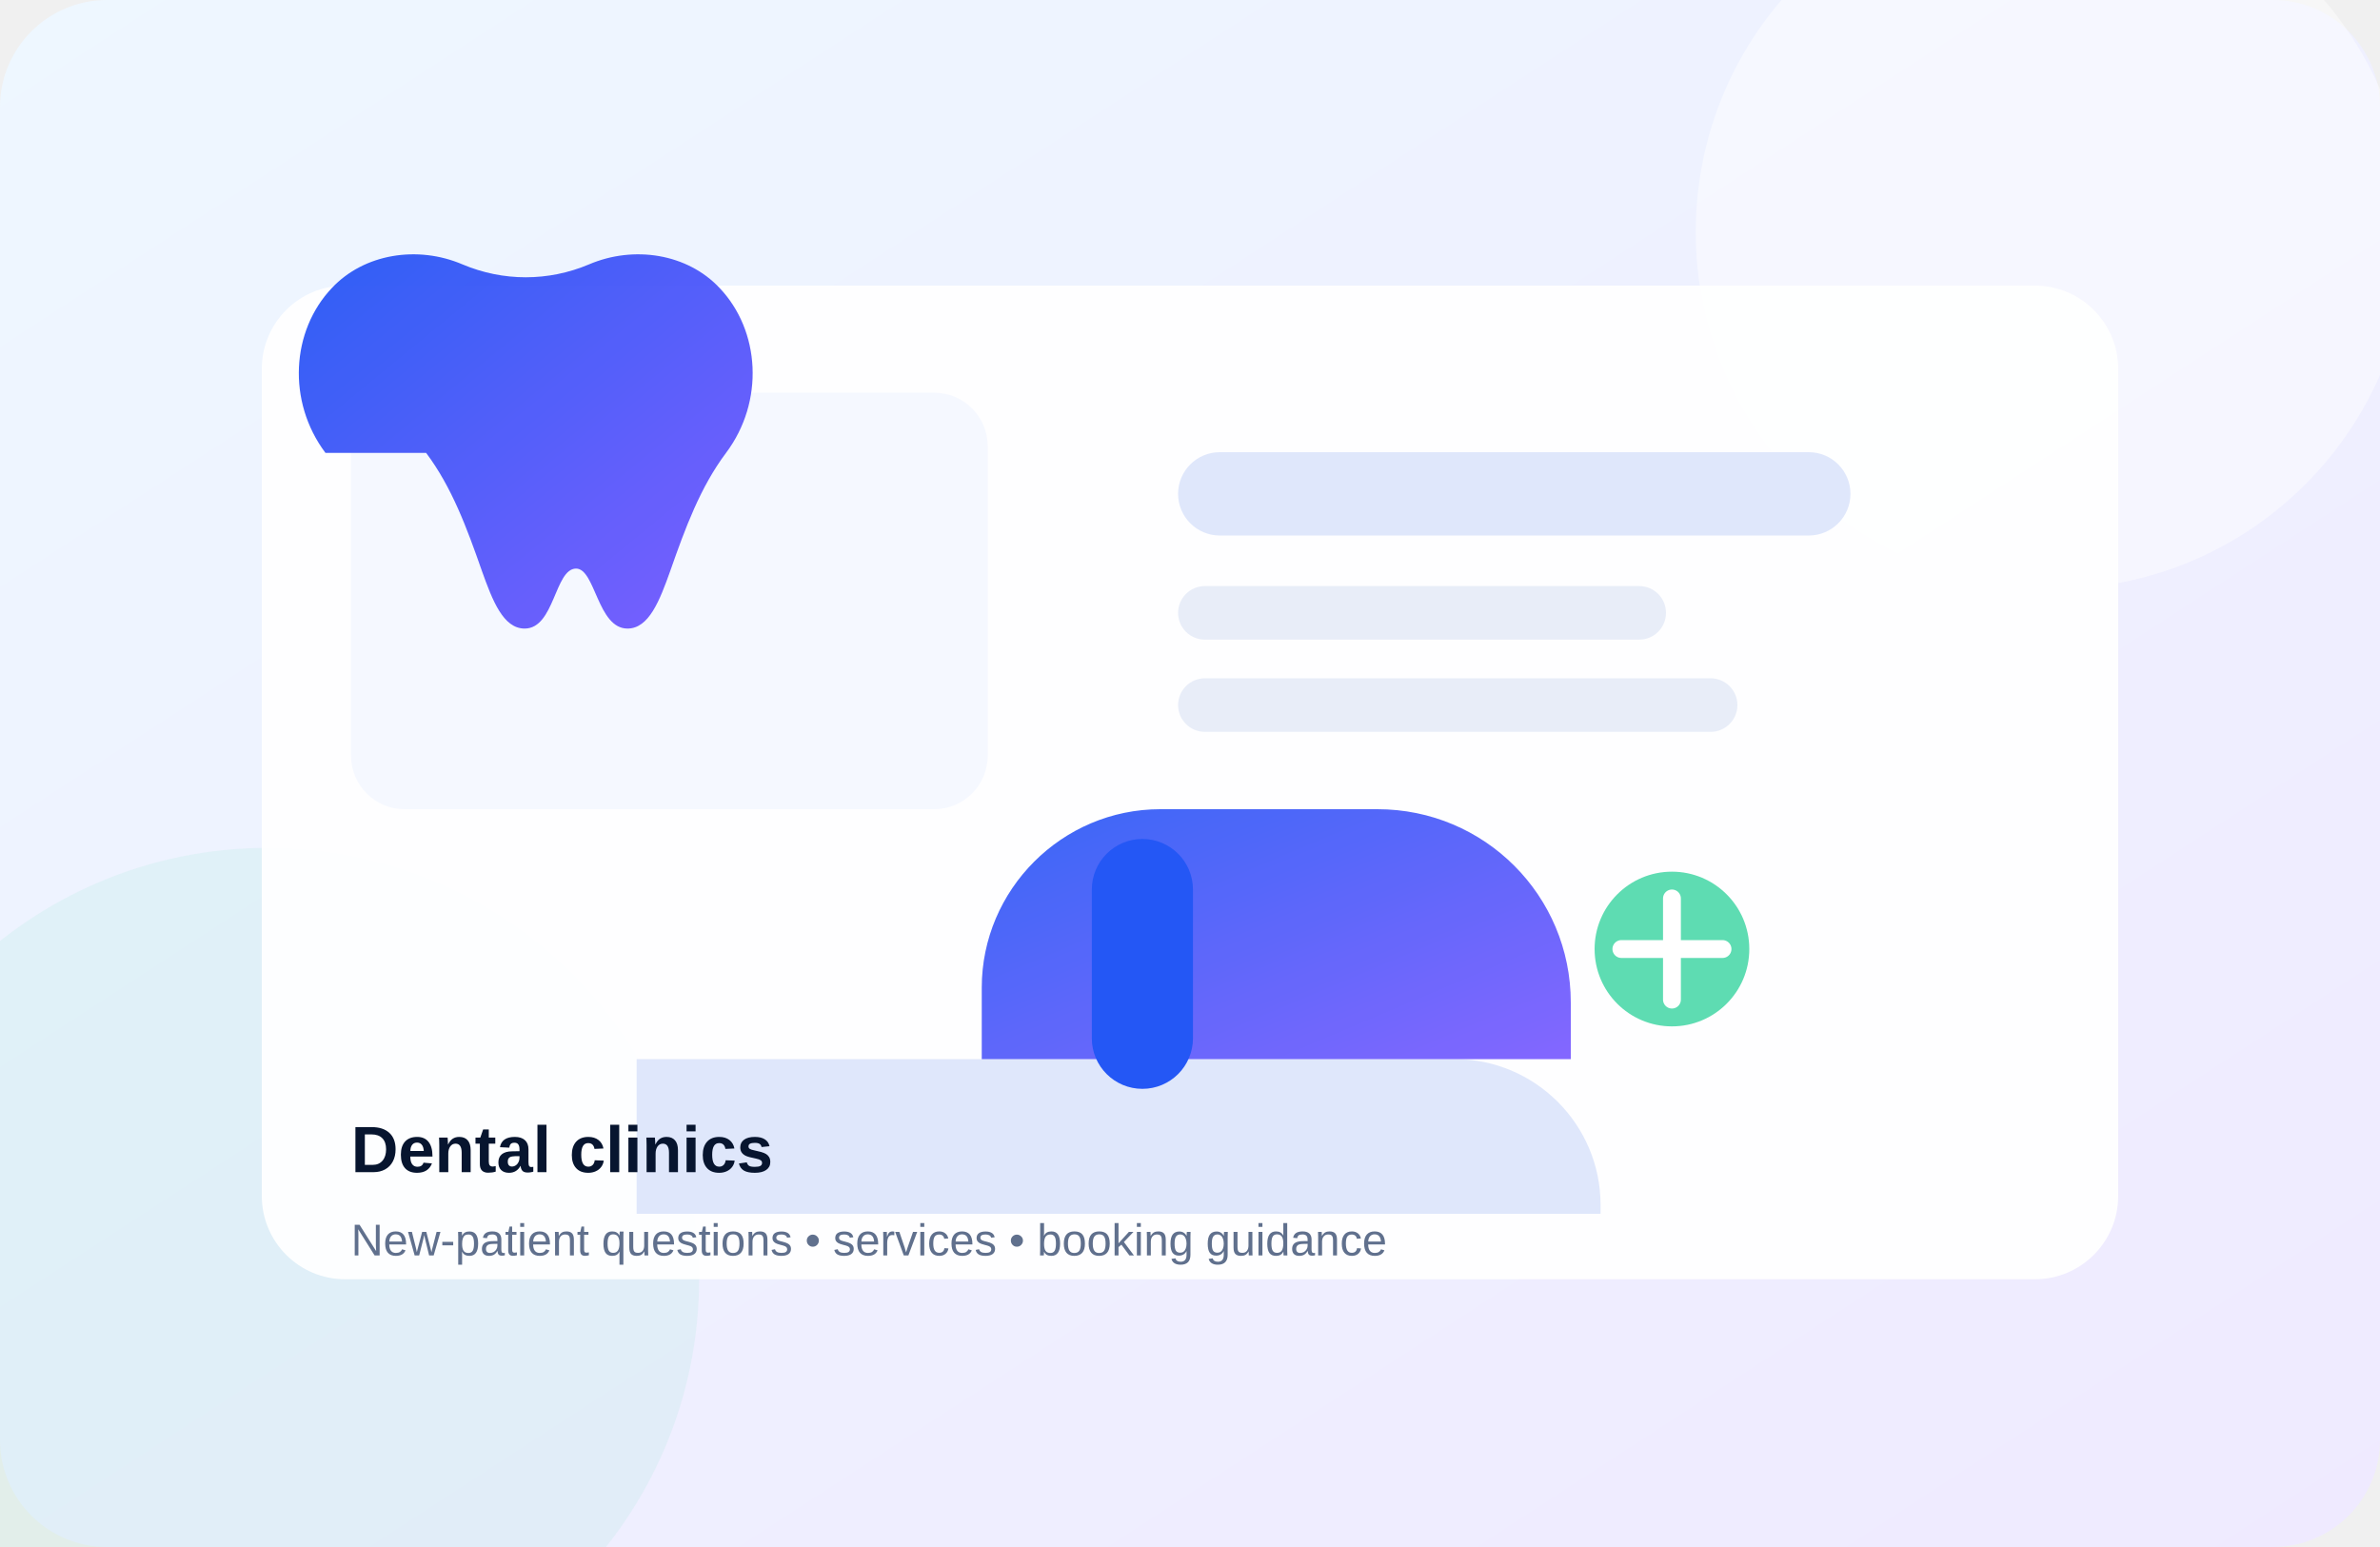
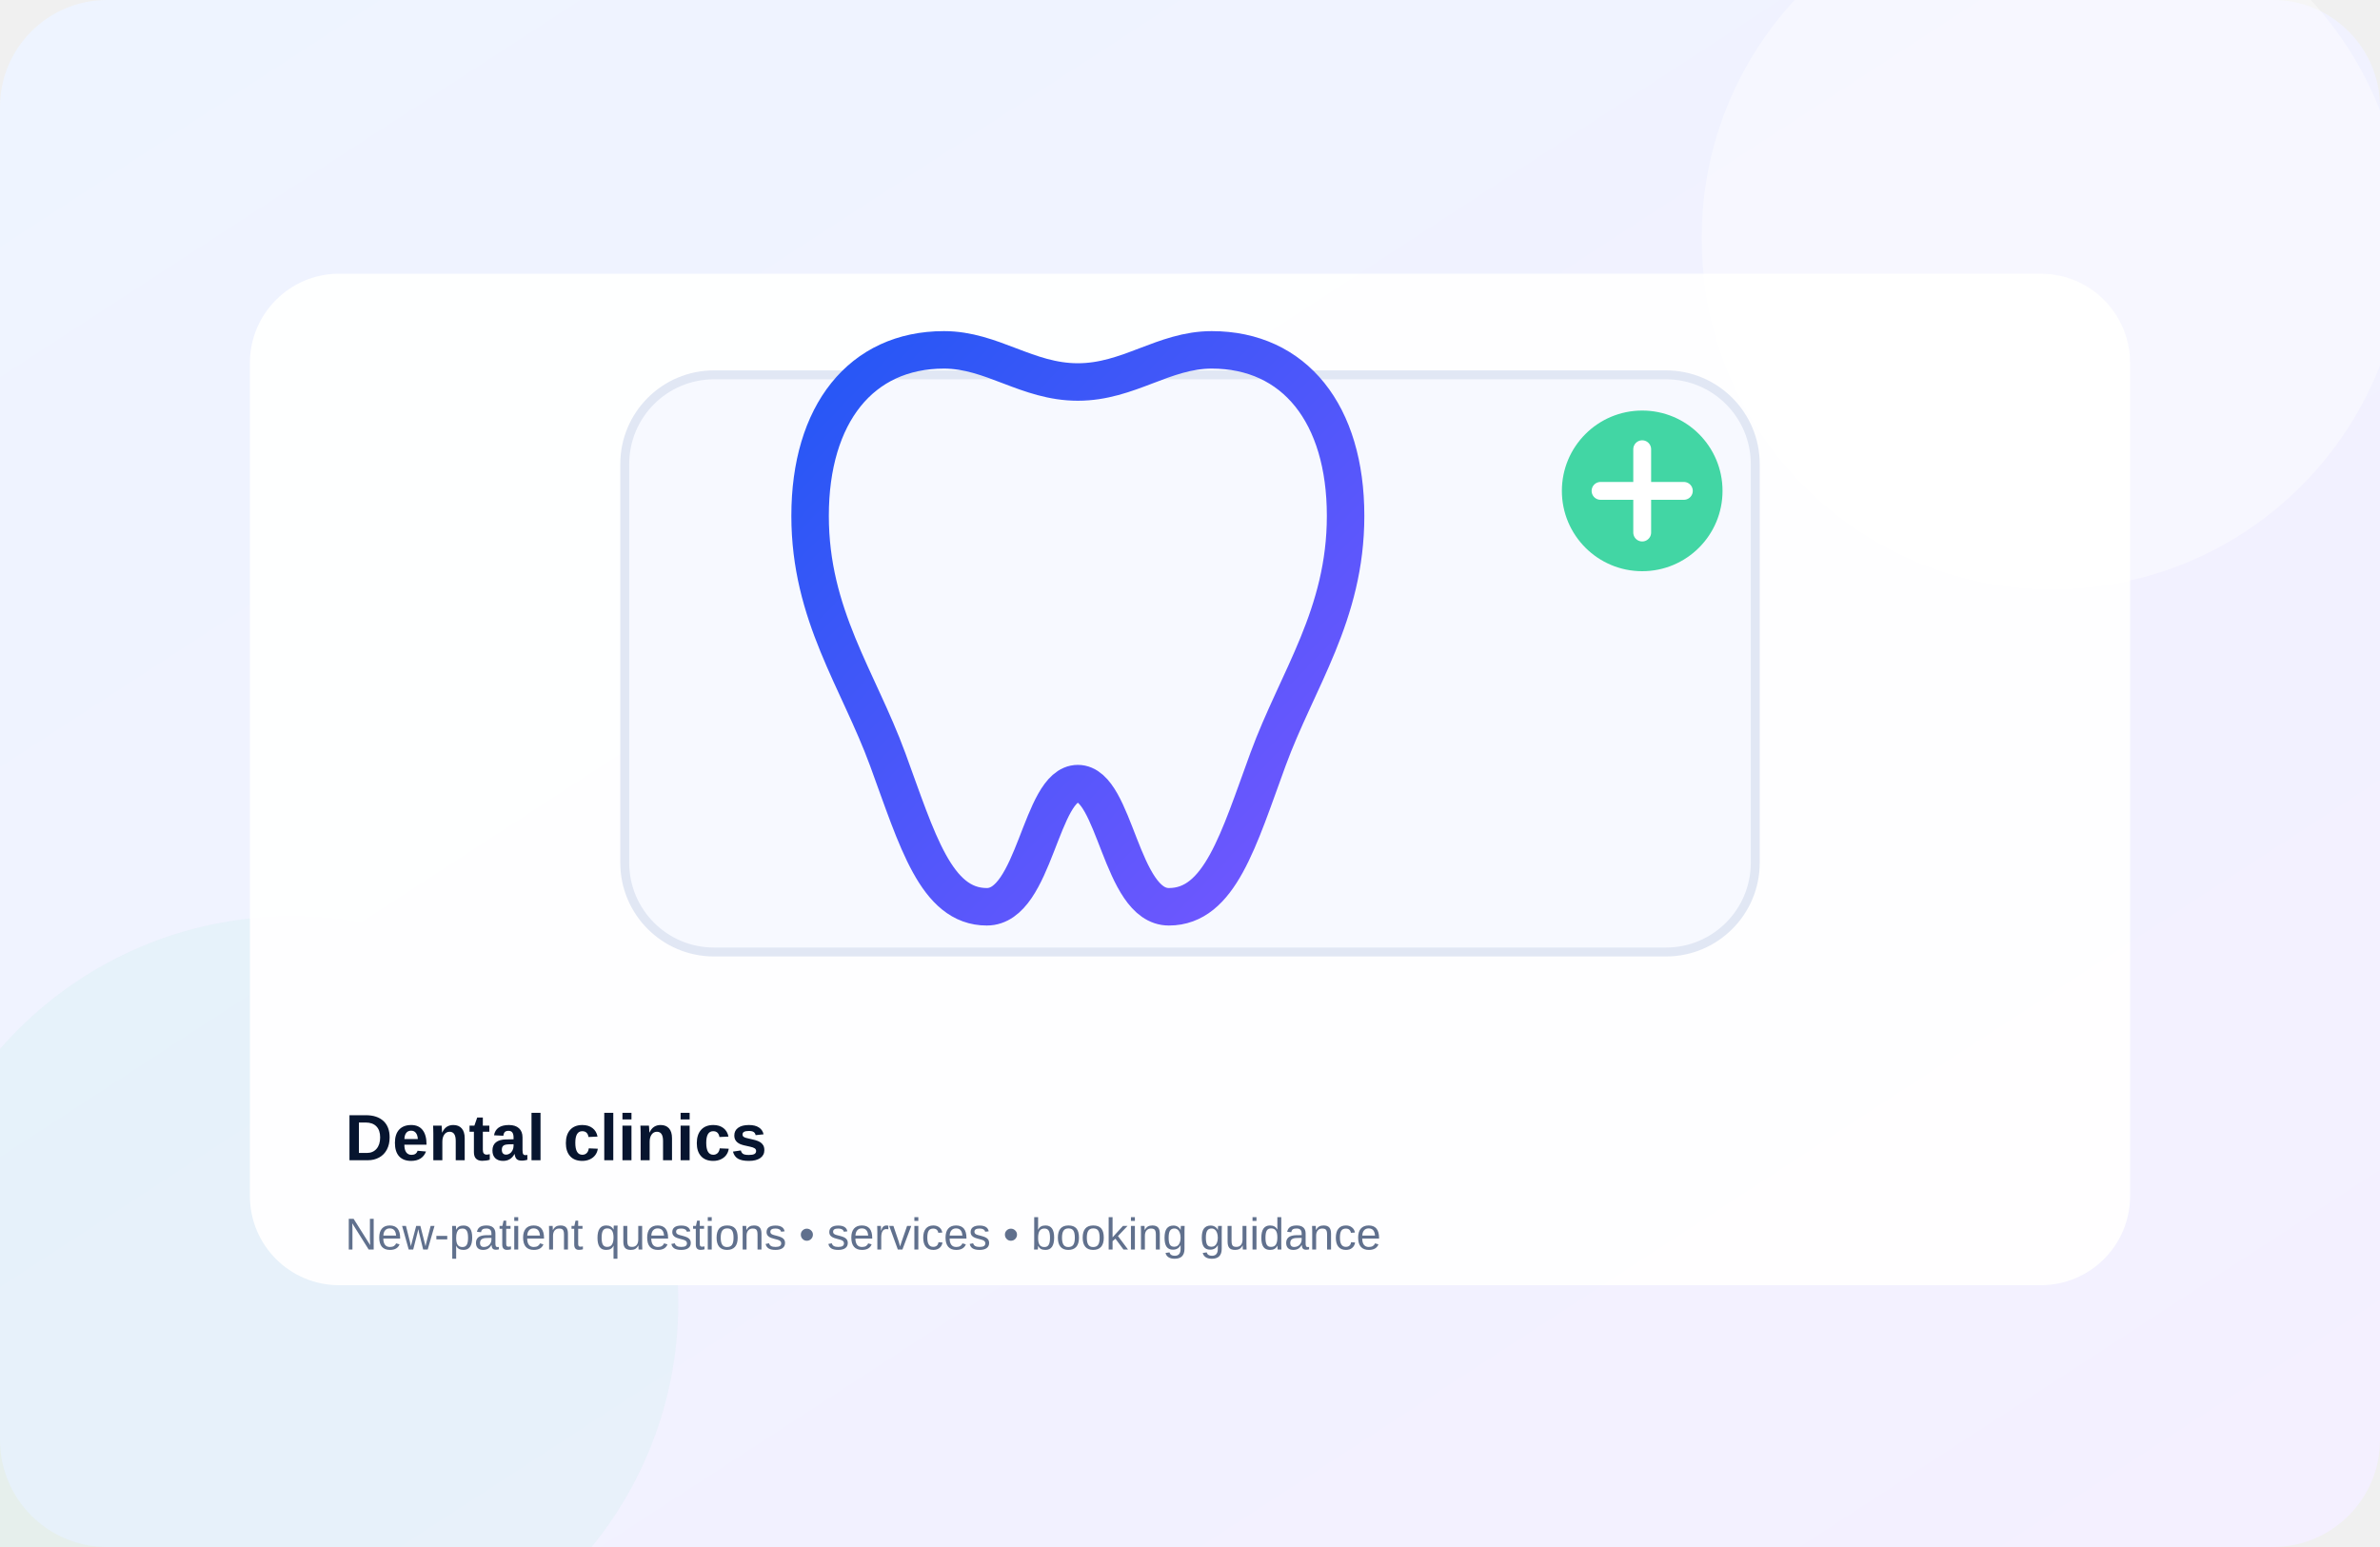
<svg xmlns="http://www.w3.org/2000/svg" viewBox="0 0 800 520" role="img" aria-labelledby="t d">
  <defs>
    <linearGradient id="bg" x1="0" y1="0" x2="1" y2="1">
-       <stop stop-color="#eef7ff" />
-       <stop offset="1" stop-color="#efeaff" />
+       <stop stop-color="#eef4ff" />
+       <stop offset="1" stop-color="#f4f0ff" />
    </linearGradient>
    <linearGradient id="g" x1="0" y1="0" x2="1" y2="1">
      <stop stop-color="#2457f5" />
      <stop offset="1" stop-color="#7657ff" />
    </linearGradient>
  </defs>
  <rect width="800" height="520" rx="36" fill="url(#bg)" />
-   <circle cx="690" cy="78" r="120" fill="#ffffff" opacity=".45" />
-   <circle cx="90" cy="430" r="145" fill="#42d6a4" opacity=".08" />
-   <rect x="88" y="96" width="624" height="334" rx="28" fill="#fff" opacity=".94" />
-   <rect x="118" y="132" width="214" height="140" rx="18" fill="#f5f8ff" />
-   <path d="M170 242c-18-24-16-57 3-77 15-16 40-20 61-11 19 8 40 8 59 0 21-9 46-5 61 11 19 20 21 53 3 77-12 16-19 35-26 55-5 14-10 27-20 27-14 0-15-28-24-28-10 0-10 28-24 28-10 0-15-13-20-27-7-20-14-39-26-55Z" transform="translate(-13 -22) scale(.72)" fill="url(#g)" opacity=".95" />
-   <rect x="396" y="152" width="226" height="28" rx="14" fill="#dfe7fb" />
-   <rect x="396" y="197" width="164" height="18" rx="9" fill="#e8edf8" />
-   <rect x="396" y="228" width="188" height="18" rx="9" fill="#e8edf8" />
-   <path d="M214 356h275c27 0 49 22 49 49v3H214v-52Z" fill="#dfe7fb" />
-   <path d="M330 332c0-33 27-60 60-60h73c36 0 65 29 65 65v19H330v-24Z" fill="url(#g)" opacity=".9" />
-   <rect x="367" y="282" width="34" height="84" rx="17" fill="#2457f5" />
-   <circle cx="562" cy="319" r="26" fill="#42d6a4" opacity=".85" />
-   <path d="M562 302v34M545 319h34" stroke="#fff" stroke-width="6" stroke-linecap="round" />
-   <text x="118" y="394" font-family="Arial,sans-serif" font-size="22" font-weight="700" fill="#07152f">Dental clinics</text>
-   <text x="118" y="422" font-family="Arial,sans-serif" font-size="15" fill="#60708d">New-patient questions • services • booking guidance</text>
+   <circle cx="690" cy="80" r="118" fill="#fff" opacity=".42" />
+   <circle cx="98" cy="438" r="130" fill="#42d6a4" opacity=".06" />
+   <rect x="84" y="92" width="632" height="340" rx="30" fill="#fff" opacity=".96" />
+   <rect x="210" y="126" width="380" height="194" rx="30" fill="#f7f9ff" stroke="#e1e7f4" stroke-width="3" />
+   <path d="M327 174c-31 0-50 24-50 62 0 37 18 61 29 91 11 30 18 55 37 55 18 0 20-46 34-46s16 46 34 46c19 0 26-25 37-55 11-30 29-54 29-91 0-38-19-62-50-62-18 0-31 12-50 12s-32-12-50-12Z" fill="none" stroke="url(#g)" stroke-width="14" stroke-linecap="round" stroke-linejoin="round" transform="translate(23 -39) scale(.9)" />
+   <circle cx="552" cy="165" r="27" fill="#42d6a4" />
+   <path d="M552 151v28M538 165h28" stroke="#fff" stroke-width="6" stroke-linecap="round" />
+   <text x="116" y="390" font-family="Arial,sans-serif" font-size="22" font-weight="700" fill="#07152f">Dental clinics</text>
+   <text x="116" y="420" font-family="Arial,sans-serif" font-size="15" fill="#60708d">New-patient questions • services • booking guidance</text>
</svg>
